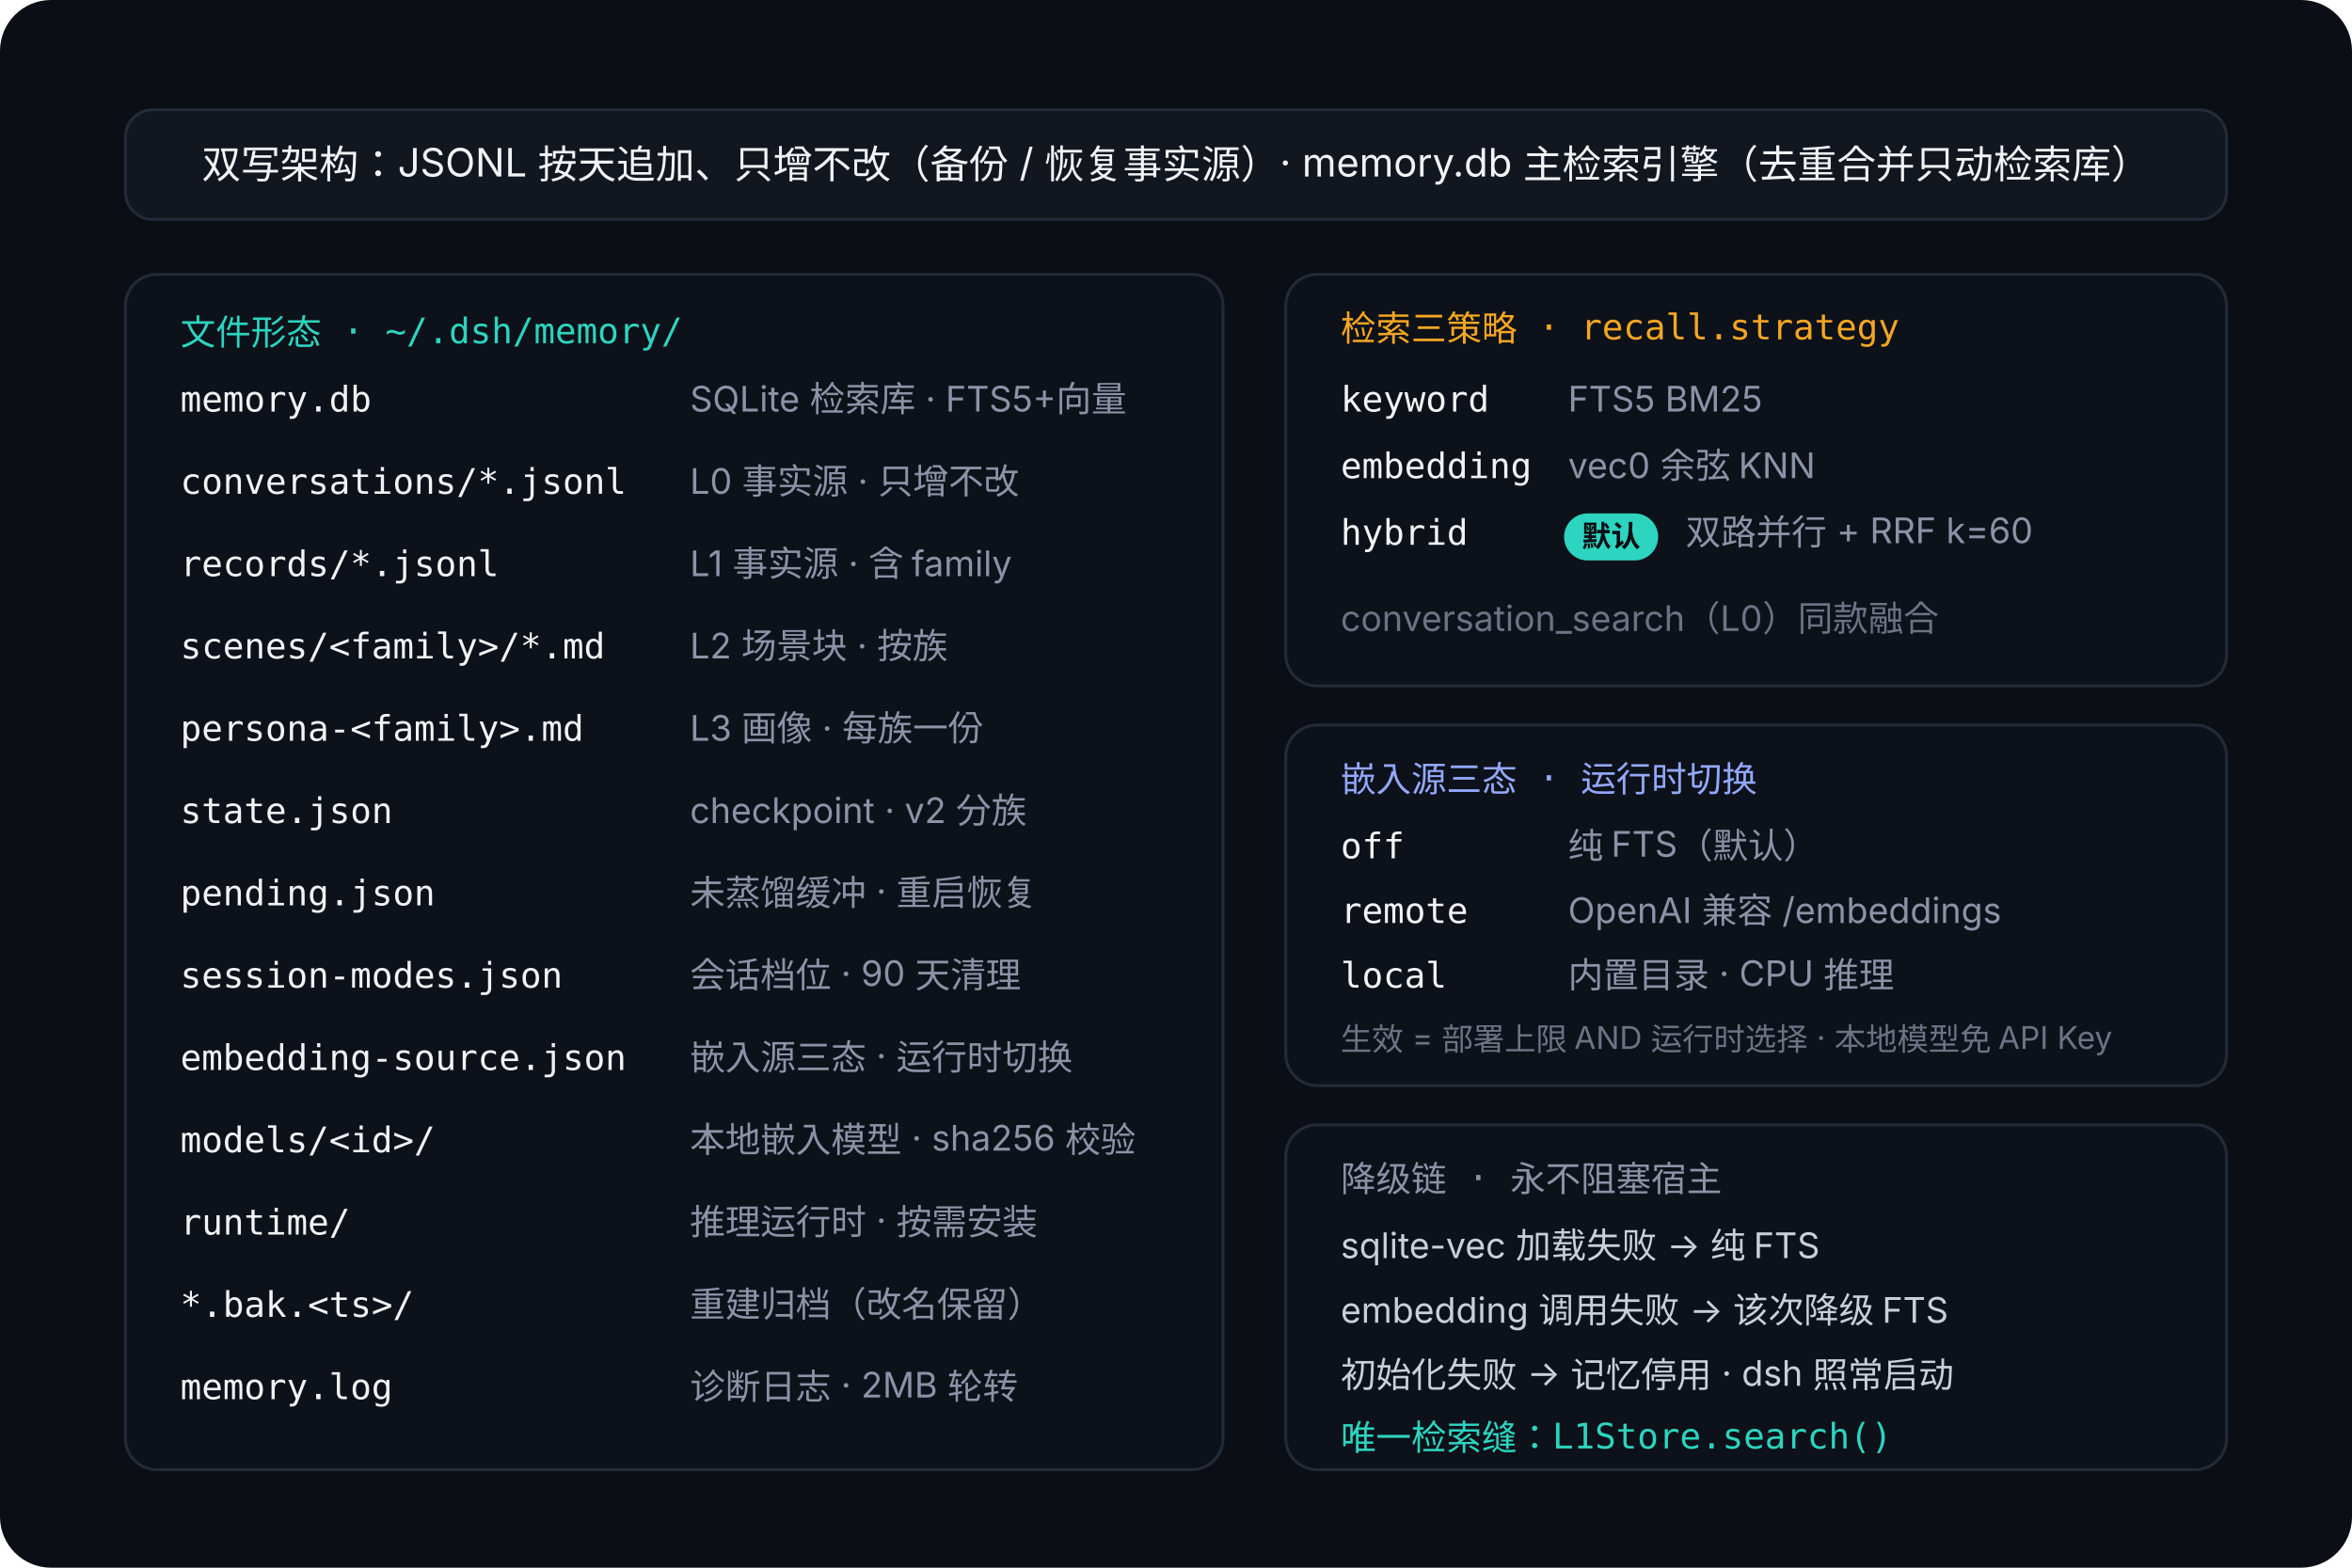
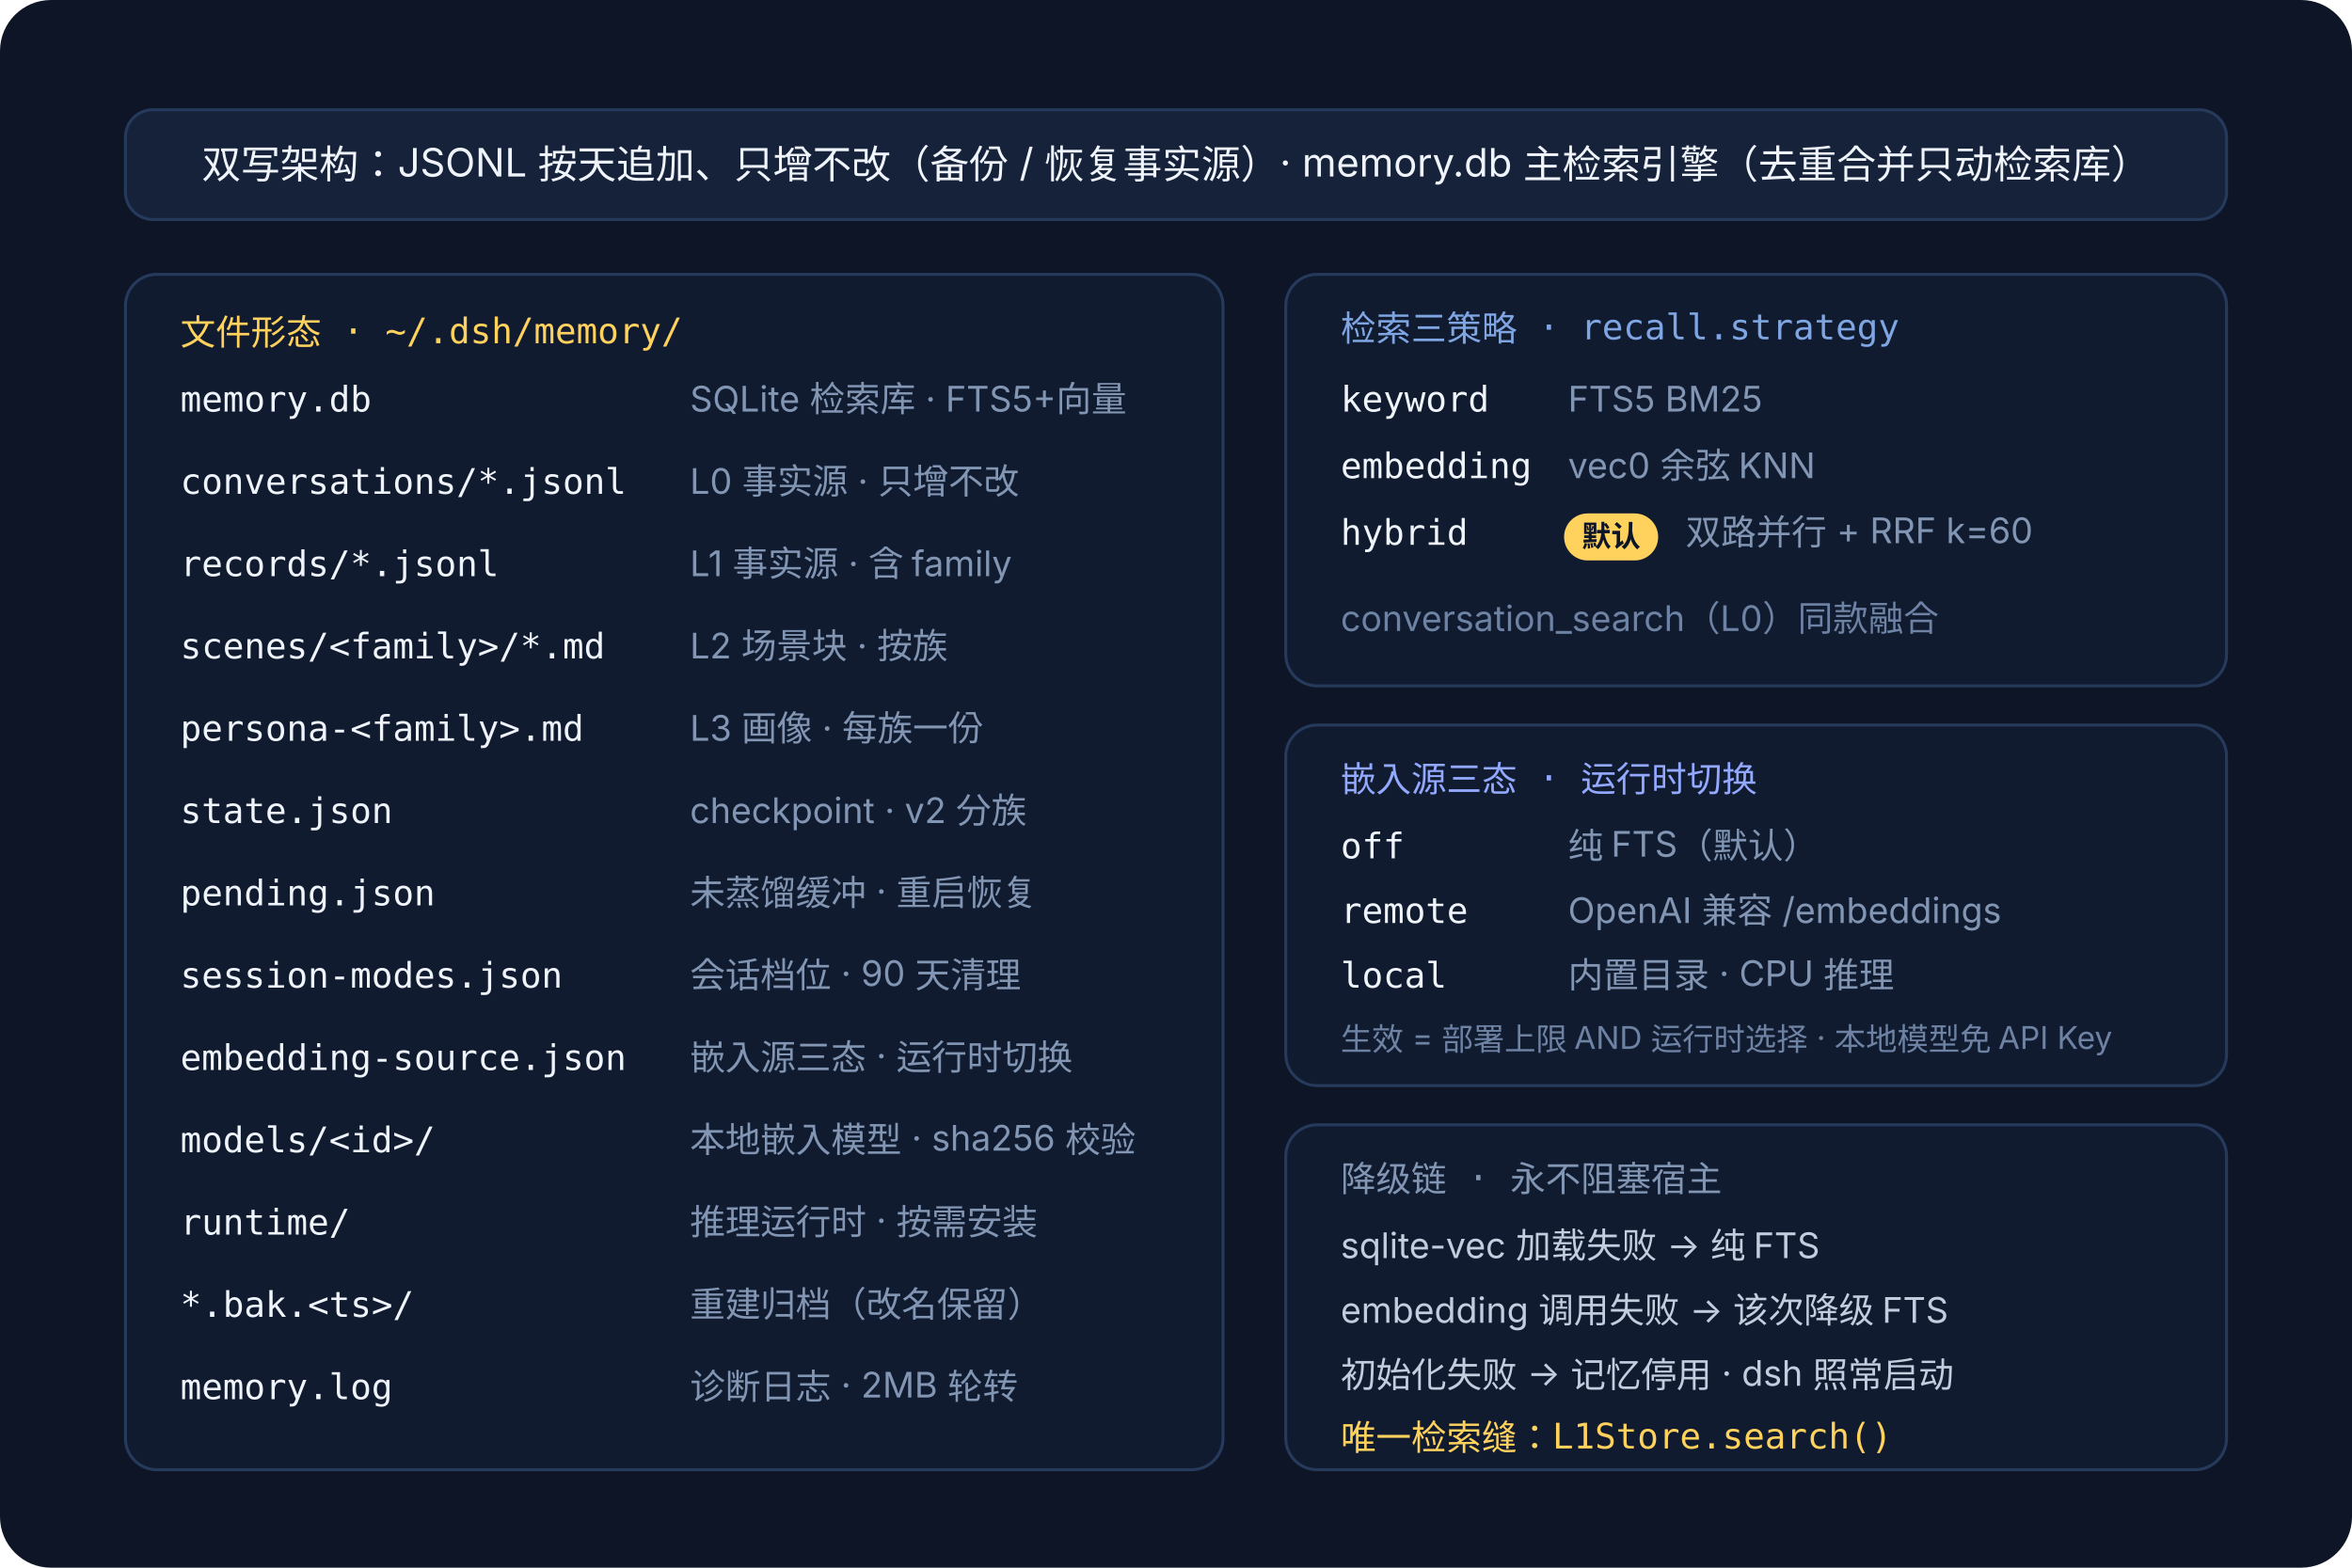
<svg xmlns="http://www.w3.org/2000/svg" width="1200" height="800" viewBox="0 0 1200 800" role="img" aria-labelledby="storageTitle storageDesc">
-   <rect width="1200" height="800" rx="26" fill="#0B0E14" />
+   <rect width="1200" height="800" rx="26" fill="#0D1526" />
  <g font-family="-apple-system,BlinkMacSystemFont,'Segoe UI','PingFang SC','Microsoft YaHei',sans-serif">
-     <rect x="64" y="56" width="1072" height="56" rx="14" fill="#11161F" stroke="#232A38" stroke-width="1.5" />
-     <text x="600" y="91" text-anchor="middle" font-size="20" fill="#F2F3F5">双写架构：JSONL 按天追加、只增不改（备份 / 恢复事实源）· memory.db 主检索引擎（去重合并只动检索库）</text>
+     <rect x="64" y="56" width="1072" height="56" rx="14" fill="#15223A" stroke="#263A5C" stroke-width="1.5" />
+     <text x="600" y="91" text-anchor="middle" font-size="20" fill="#EFF3FA">双写架构：JSONL 按天追加、只增不改（备份 / 恢复事实源）· memory.db 主检索引擎（去重合并只动检索库）</text>
    <g id="files">
-       <rect x="64" y="140" width="560" height="610" rx="16" fill="#0D1119" stroke="#232A38" stroke-width="1.5" />
-       <text x="92" y="176" font-family="ui-monospace,SFMono-Regular,Menlo,Consolas,monospace" font-size="18" fill="#2DD4BF">文件形态 · ~/.dsh/memory/</text>
+       <rect x="64" y="140" width="560" height="610" rx="16" fill="#101B30" stroke="#263A5C" stroke-width="1.5" />
+       <text x="92" y="176" font-family="ui-monospace,SFMono-Regular,Menlo,Consolas,monospace" font-size="18" fill="#FFD15D">文件形态 · ~/.dsh/memory/</text>
      <g font-family="ui-monospace,SFMono-Regular,Menlo,Consolas,monospace" font-size="18">
-         <text x="92" y="210" fill="#F2F3F5">memory.db</text>
-         <text x="352" y="210" fill="#8B93A7" font-family="-apple-system,BlinkMacSystemFont,'Segoe UI','PingFang SC','Microsoft YaHei',sans-serif">SQLite 检索库 · FTS5+向量</text>
-         <text x="92" y="252" fill="#F2F3F5">conversations/*.jsonl</text>
-         <text x="352" y="252" fill="#8B93A7" font-family="-apple-system,BlinkMacSystemFont,'Segoe UI','PingFang SC','Microsoft YaHei',sans-serif">L0 事实源 · 只增不改</text>
-         <text x="92" y="294" fill="#F2F3F5">records/*.jsonl</text>
-         <text x="352" y="294" fill="#8B93A7" font-family="-apple-system,BlinkMacSystemFont,'Segoe UI','PingFang SC','Microsoft YaHei',sans-serif">L1 事实源 · 含 family</text>
-         <text x="92" y="336" fill="#F2F3F5">scenes/&lt;family&gt;/*.md</text>
-         <text x="352" y="336" fill="#8B93A7" font-family="-apple-system,BlinkMacSystemFont,'Segoe UI','PingFang SC','Microsoft YaHei',sans-serif">L2 场景块 · 按族</text>
-         <text x="92" y="378" fill="#F2F3F5">persona-&lt;family&gt;.md</text>
-         <text x="352" y="378" fill="#8B93A7" font-family="-apple-system,BlinkMacSystemFont,'Segoe UI','PingFang SC','Microsoft YaHei',sans-serif">L3 画像 · 每族一份</text>
-         <text x="92" y="420" fill="#F2F3F5">state.json</text>
-         <text x="352" y="420" fill="#8B93A7" font-family="-apple-system,BlinkMacSystemFont,'Segoe UI','PingFang SC','Microsoft YaHei',sans-serif">checkpoint · v2 分族</text>
-         <text x="92" y="462" fill="#F2F3F5">pending.json</text>
-         <text x="352" y="462" fill="#8B93A7" font-family="-apple-system,BlinkMacSystemFont,'Segoe UI','PingFang SC','Microsoft YaHei',sans-serif">未蒸馏缓冲 · 重启恢复</text>
-         <text x="92" y="504" fill="#F2F3F5">session-modes.json</text>
-         <text x="352" y="504" fill="#8B93A7" font-family="-apple-system,BlinkMacSystemFont,'Segoe UI','PingFang SC','Microsoft YaHei',sans-serif">会话档位 · 90 天清理</text>
-         <text x="92" y="546" fill="#F2F3F5">embedding-source.json</text>
-         <text x="352" y="546" fill="#8B93A7" font-family="-apple-system,BlinkMacSystemFont,'Segoe UI','PingFang SC','Microsoft YaHei',sans-serif">嵌入源三态 · 运行时切换</text>
-         <text x="92" y="588" fill="#F2F3F5">models/&lt;id&gt;/</text>
-         <text x="352" y="588" fill="#8B93A7" font-family="-apple-system,BlinkMacSystemFont,'Segoe UI','PingFang SC','Microsoft YaHei',sans-serif">本地嵌入模型 · sha256 校验</text>
-         <text x="92" y="630" fill="#F2F3F5">runtime/</text>
-         <text x="352" y="630" fill="#8B93A7" font-family="-apple-system,BlinkMacSystemFont,'Segoe UI','PingFang SC','Microsoft YaHei',sans-serif">推理运行时 · 按需安装</text>
-         <text x="92" y="672" fill="#F2F3F5">*.bak.&lt;ts&gt;/</text>
-         <text x="352" y="672" fill="#8B93A7" font-family="-apple-system,BlinkMacSystemFont,'Segoe UI','PingFang SC','Microsoft YaHei',sans-serif">重建归档（改名保留）</text>
-         <text x="92" y="714" fill="#F2F3F5">memory.log</text>
-         <text x="352" y="714" fill="#8B93A7" font-family="-apple-system,BlinkMacSystemFont,'Segoe UI','PingFang SC','Microsoft YaHei',sans-serif">诊断日志 · 2MB 轮转</text>
+         <text x="92" y="210" fill="#EFF3FA">memory.db</text>
+         <text x="352" y="210" fill="#8296B3" font-family="-apple-system,BlinkMacSystemFont,'Segoe UI','PingFang SC','Microsoft YaHei',sans-serif">SQLite 检索库 · FTS5+向量</text>
+         <text x="92" y="252" fill="#EFF3FA">conversations/*.jsonl</text>
+         <text x="352" y="252" fill="#8296B3" font-family="-apple-system,BlinkMacSystemFont,'Segoe UI','PingFang SC','Microsoft YaHei',sans-serif">L0 事实源 · 只增不改</text>
+         <text x="92" y="294" fill="#EFF3FA">records/*.jsonl</text>
+         <text x="352" y="294" fill="#8296B3" font-family="-apple-system,BlinkMacSystemFont,'Segoe UI','PingFang SC','Microsoft YaHei',sans-serif">L1 事实源 · 含 family</text>
+         <text x="92" y="336" fill="#EFF3FA">scenes/&lt;family&gt;/*.md</text>
+         <text x="352" y="336" fill="#8296B3" font-family="-apple-system,BlinkMacSystemFont,'Segoe UI','PingFang SC','Microsoft YaHei',sans-serif">L2 场景块 · 按族</text>
+         <text x="92" y="378" fill="#EFF3FA">persona-&lt;family&gt;.md</text>
+         <text x="352" y="378" fill="#8296B3" font-family="-apple-system,BlinkMacSystemFont,'Segoe UI','PingFang SC','Microsoft YaHei',sans-serif">L3 画像 · 每族一份</text>
+         <text x="92" y="420" fill="#EFF3FA">state.json</text>
+         <text x="352" y="420" fill="#8296B3" font-family="-apple-system,BlinkMacSystemFont,'Segoe UI','PingFang SC','Microsoft YaHei',sans-serif">checkpoint · v2 分族</text>
+         <text x="92" y="462" fill="#EFF3FA">pending.json</text>
+         <text x="352" y="462" fill="#8296B3" font-family="-apple-system,BlinkMacSystemFont,'Segoe UI','PingFang SC','Microsoft YaHei',sans-serif">未蒸馏缓冲 · 重启恢复</text>
+         <text x="92" y="504" fill="#EFF3FA">session-modes.json</text>
+         <text x="352" y="504" fill="#8296B3" font-family="-apple-system,BlinkMacSystemFont,'Segoe UI','PingFang SC','Microsoft YaHei',sans-serif">会话档位 · 90 天清理</text>
+         <text x="92" y="546" fill="#EFF3FA">embedding-source.json</text>
+         <text x="352" y="546" fill="#8296B3" font-family="-apple-system,BlinkMacSystemFont,'Segoe UI','PingFang SC','Microsoft YaHei',sans-serif">嵌入源三态 · 运行时切换</text>
+         <text x="92" y="588" fill="#EFF3FA">models/&lt;id&gt;/</text>
+         <text x="352" y="588" fill="#8296B3" font-family="-apple-system,BlinkMacSystemFont,'Segoe UI','PingFang SC','Microsoft YaHei',sans-serif">本地嵌入模型 · sha256 校验</text>
+         <text x="92" y="630" fill="#EFF3FA">runtime/</text>
+         <text x="352" y="630" fill="#8296B3" font-family="-apple-system,BlinkMacSystemFont,'Segoe UI','PingFang SC','Microsoft YaHei',sans-serif">推理运行时 · 按需安装</text>
+         <text x="92" y="672" fill="#EFF3FA">*.bak.&lt;ts&gt;/</text>
+         <text x="352" y="672" fill="#8296B3" font-family="-apple-system,BlinkMacSystemFont,'Segoe UI','PingFang SC','Microsoft YaHei',sans-serif">重建归档（改名保留）</text>
+         <text x="92" y="714" fill="#EFF3FA">memory.log</text>
+         <text x="352" y="714" fill="#8296B3" font-family="-apple-system,BlinkMacSystemFont,'Segoe UI','PingFang SC','Microsoft YaHei',sans-serif">诊断日志 · 2MB 轮转</text>
      </g>
    </g>
    <g id="retrieval">
-       <rect x="656" y="140" width="480" height="210" rx="16" fill="#0D1119" stroke="#232A38" stroke-width="1.5" />
-       <text x="684" y="174" font-family="ui-monospace,SFMono-Regular,Menlo,Consolas,monospace" font-size="18" fill="#F5A623">检索三策略 · recall.strategy</text>
-       <text x="684" y="210" font-family="ui-monospace,SFMono-Regular,Menlo,Consolas,monospace" font-size="18" fill="#F2F3F5">keyword</text>
-       <text x="800" y="210" font-size="18" fill="#8B93A7">FTS5 BM25</text>
-       <text x="684" y="244" font-family="ui-monospace,SFMono-Regular,Menlo,Consolas,monospace" font-size="18" fill="#F2F3F5">embedding</text>
-       <text x="800" y="244" font-size="18" fill="#8B93A7">vec0 余弦 KNN</text>
-       <text x="684" y="278" font-family="ui-monospace,SFMono-Regular,Menlo,Consolas,monospace" font-size="18" fill="#F2F3F5">hybrid</text>
-       <rect x="798" y="262" width="48" height="24" rx="12" fill="#2DD4BF" />
-       <text x="822" y="279" text-anchor="middle" font-size="15" font-weight="700" fill="#0B0E14">默认</text>
-       <text x="860" y="278" font-size="18" fill="#8B93A7">双路并行 + RRF k=60</text>
-       <text x="684" y="322" font-size="18" fill="#6B7484">conversation_search（L0）同款融合</text>
+       <rect x="656" y="140" width="480" height="210" rx="16" fill="#101B30" stroke="#263A5C" stroke-width="1.5" />
+       <text x="684" y="174" font-family="ui-monospace,SFMono-Regular,Menlo,Consolas,monospace" font-size="18" fill="#7FA6E3">检索三策略 · recall.strategy</text>
+       <text x="684" y="210" font-family="ui-monospace,SFMono-Regular,Menlo,Consolas,monospace" font-size="18" fill="#EFF3FA">keyword</text>
+       <text x="800" y="210" font-size="18" fill="#8296B3">FTS5 BM25</text>
+       <text x="684" y="244" font-family="ui-monospace,SFMono-Regular,Menlo,Consolas,monospace" font-size="18" fill="#EFF3FA">embedding</text>
+       <text x="800" y="244" font-size="18" fill="#8296B3">vec0 余弦 KNN</text>
+       <text x="684" y="278" font-family="ui-monospace,SFMono-Regular,Menlo,Consolas,monospace" font-size="18" fill="#EFF3FA">hybrid</text>
+       <rect x="798" y="262" width="48" height="24" rx="12" fill="#FFD15D" />
+       <text x="822" y="279" text-anchor="middle" font-size="15" font-weight="700" fill="#0D1526">默认</text>
+       <text x="860" y="278" font-size="18" fill="#8296B3">双路并行 + RRF k=60</text>
+       <text x="684" y="322" font-size="18" fill="#6E82A3">conversation_search（L0）同款融合</text>
    </g>
    <g id="embedding-source">
-       <rect x="656" y="370" width="480" height="184" rx="16" fill="#0D1119" stroke="#232A38" stroke-width="1.5" />
+       <rect x="656" y="370" width="480" height="184" rx="16" fill="#101B30" stroke="#263A5C" stroke-width="1.5" />
      <text x="684" y="404" font-family="ui-monospace,SFMono-Regular,Menlo,Consolas,monospace" font-size="18" fill="#93A8FF">嵌入源三态 · 运行时切换</text>
-       <text x="684" y="438" font-family="ui-monospace,SFMono-Regular,Menlo,Consolas,monospace" font-size="18" fill="#F2F3F5">off</text>
-       <text x="800" y="438" font-size="18" fill="#8B93A7">纯 FTS（默认）</text>
-       <text x="684" y="471" font-family="ui-monospace,SFMono-Regular,Menlo,Consolas,monospace" font-size="18" fill="#F2F3F5">remote</text>
-       <text x="800" y="471" font-size="18" fill="#8B93A7">OpenAI 兼容 /embeddings</text>
-       <text x="684" y="504" font-family="ui-monospace,SFMono-Regular,Menlo,Consolas,monospace" font-size="18" fill="#F2F3F5">local</text>
-       <text x="800" y="504" font-size="18" fill="#8B93A7">内置目录 · CPU 推理</text>
-       <text x="684" y="536" font-size="16" fill="#6B7484">生效 = 部署上限 AND 运行时选择 · 本地模型免 API Key</text>
+       <text x="684" y="438" font-family="ui-monospace,SFMono-Regular,Menlo,Consolas,monospace" font-size="18" fill="#EFF3FA">off</text>
+       <text x="800" y="438" font-size="18" fill="#8296B3">纯 FTS（默认）</text>
+       <text x="684" y="471" font-family="ui-monospace,SFMono-Regular,Menlo,Consolas,monospace" font-size="18" fill="#EFF3FA">remote</text>
+       <text x="800" y="471" font-size="18" fill="#8296B3">OpenAI 兼容 /embeddings</text>
+       <text x="684" y="504" font-family="ui-monospace,SFMono-Regular,Menlo,Consolas,monospace" font-size="18" fill="#EFF3FA">local</text>
+       <text x="800" y="504" font-size="18" fill="#8296B3">内置目录 · CPU 推理</text>
+       <text x="684" y="536" font-size="16" fill="#6E82A3">生效 = 部署上限 AND 运行时选择 · 本地模型免 API Key</text>
    </g>
    <g id="degradation">
-       <rect x="656" y="574" width="480" height="176" rx="16" fill="#0D1119" stroke="#232A38" stroke-width="1.5" />
-       <text x="684" y="608" font-family="ui-monospace,SFMono-Regular,Menlo,Consolas,monospace" font-size="18" fill="#8B93A7">降级链 · 永不阻塞宿主</text>
-       <text x="684" y="642" font-size="18" fill="#C9CFDB">sqlite-vec 加载失败 → 纯 FTS</text>
-       <text x="684" y="675" font-size="18" fill="#C9CFDB">embedding 调用失败 → 该次降级 FTS</text>
-       <text x="684" y="708" font-size="18" fill="#C9CFDB">初始化失败 → 记忆停用 · dsh 照常启动</text>
-       <text x="684" y="740" font-family="ui-monospace,SFMono-Regular,Menlo,Consolas,monospace" font-size="18" fill="#2DD4BF">唯一检索缝：L1Store.search()</text>
+       <rect x="656" y="574" width="480" height="176" rx="16" fill="#101B30" stroke="#263A5C" stroke-width="1.5" />
+       <text x="684" y="608" font-family="ui-monospace,SFMono-Regular,Menlo,Consolas,monospace" font-size="18" fill="#8296B3">降级链 · 永不阻塞宿主</text>
+       <text x="684" y="642" font-size="18" fill="#C2CDDE">sqlite-vec 加载失败 → 纯 FTS</text>
+       <text x="684" y="675" font-size="18" fill="#C2CDDE">embedding 调用失败 → 该次降级 FTS</text>
+       <text x="684" y="708" font-size="18" fill="#C2CDDE">初始化失败 → 记忆停用 · dsh 照常启动</text>
+       <text x="684" y="740" font-family="ui-monospace,SFMono-Regular,Menlo,Consolas,monospace" font-size="18" fill="#FFD15D">唯一检索缝：L1Store.search()</text>
    </g>
  </g>
</svg>
